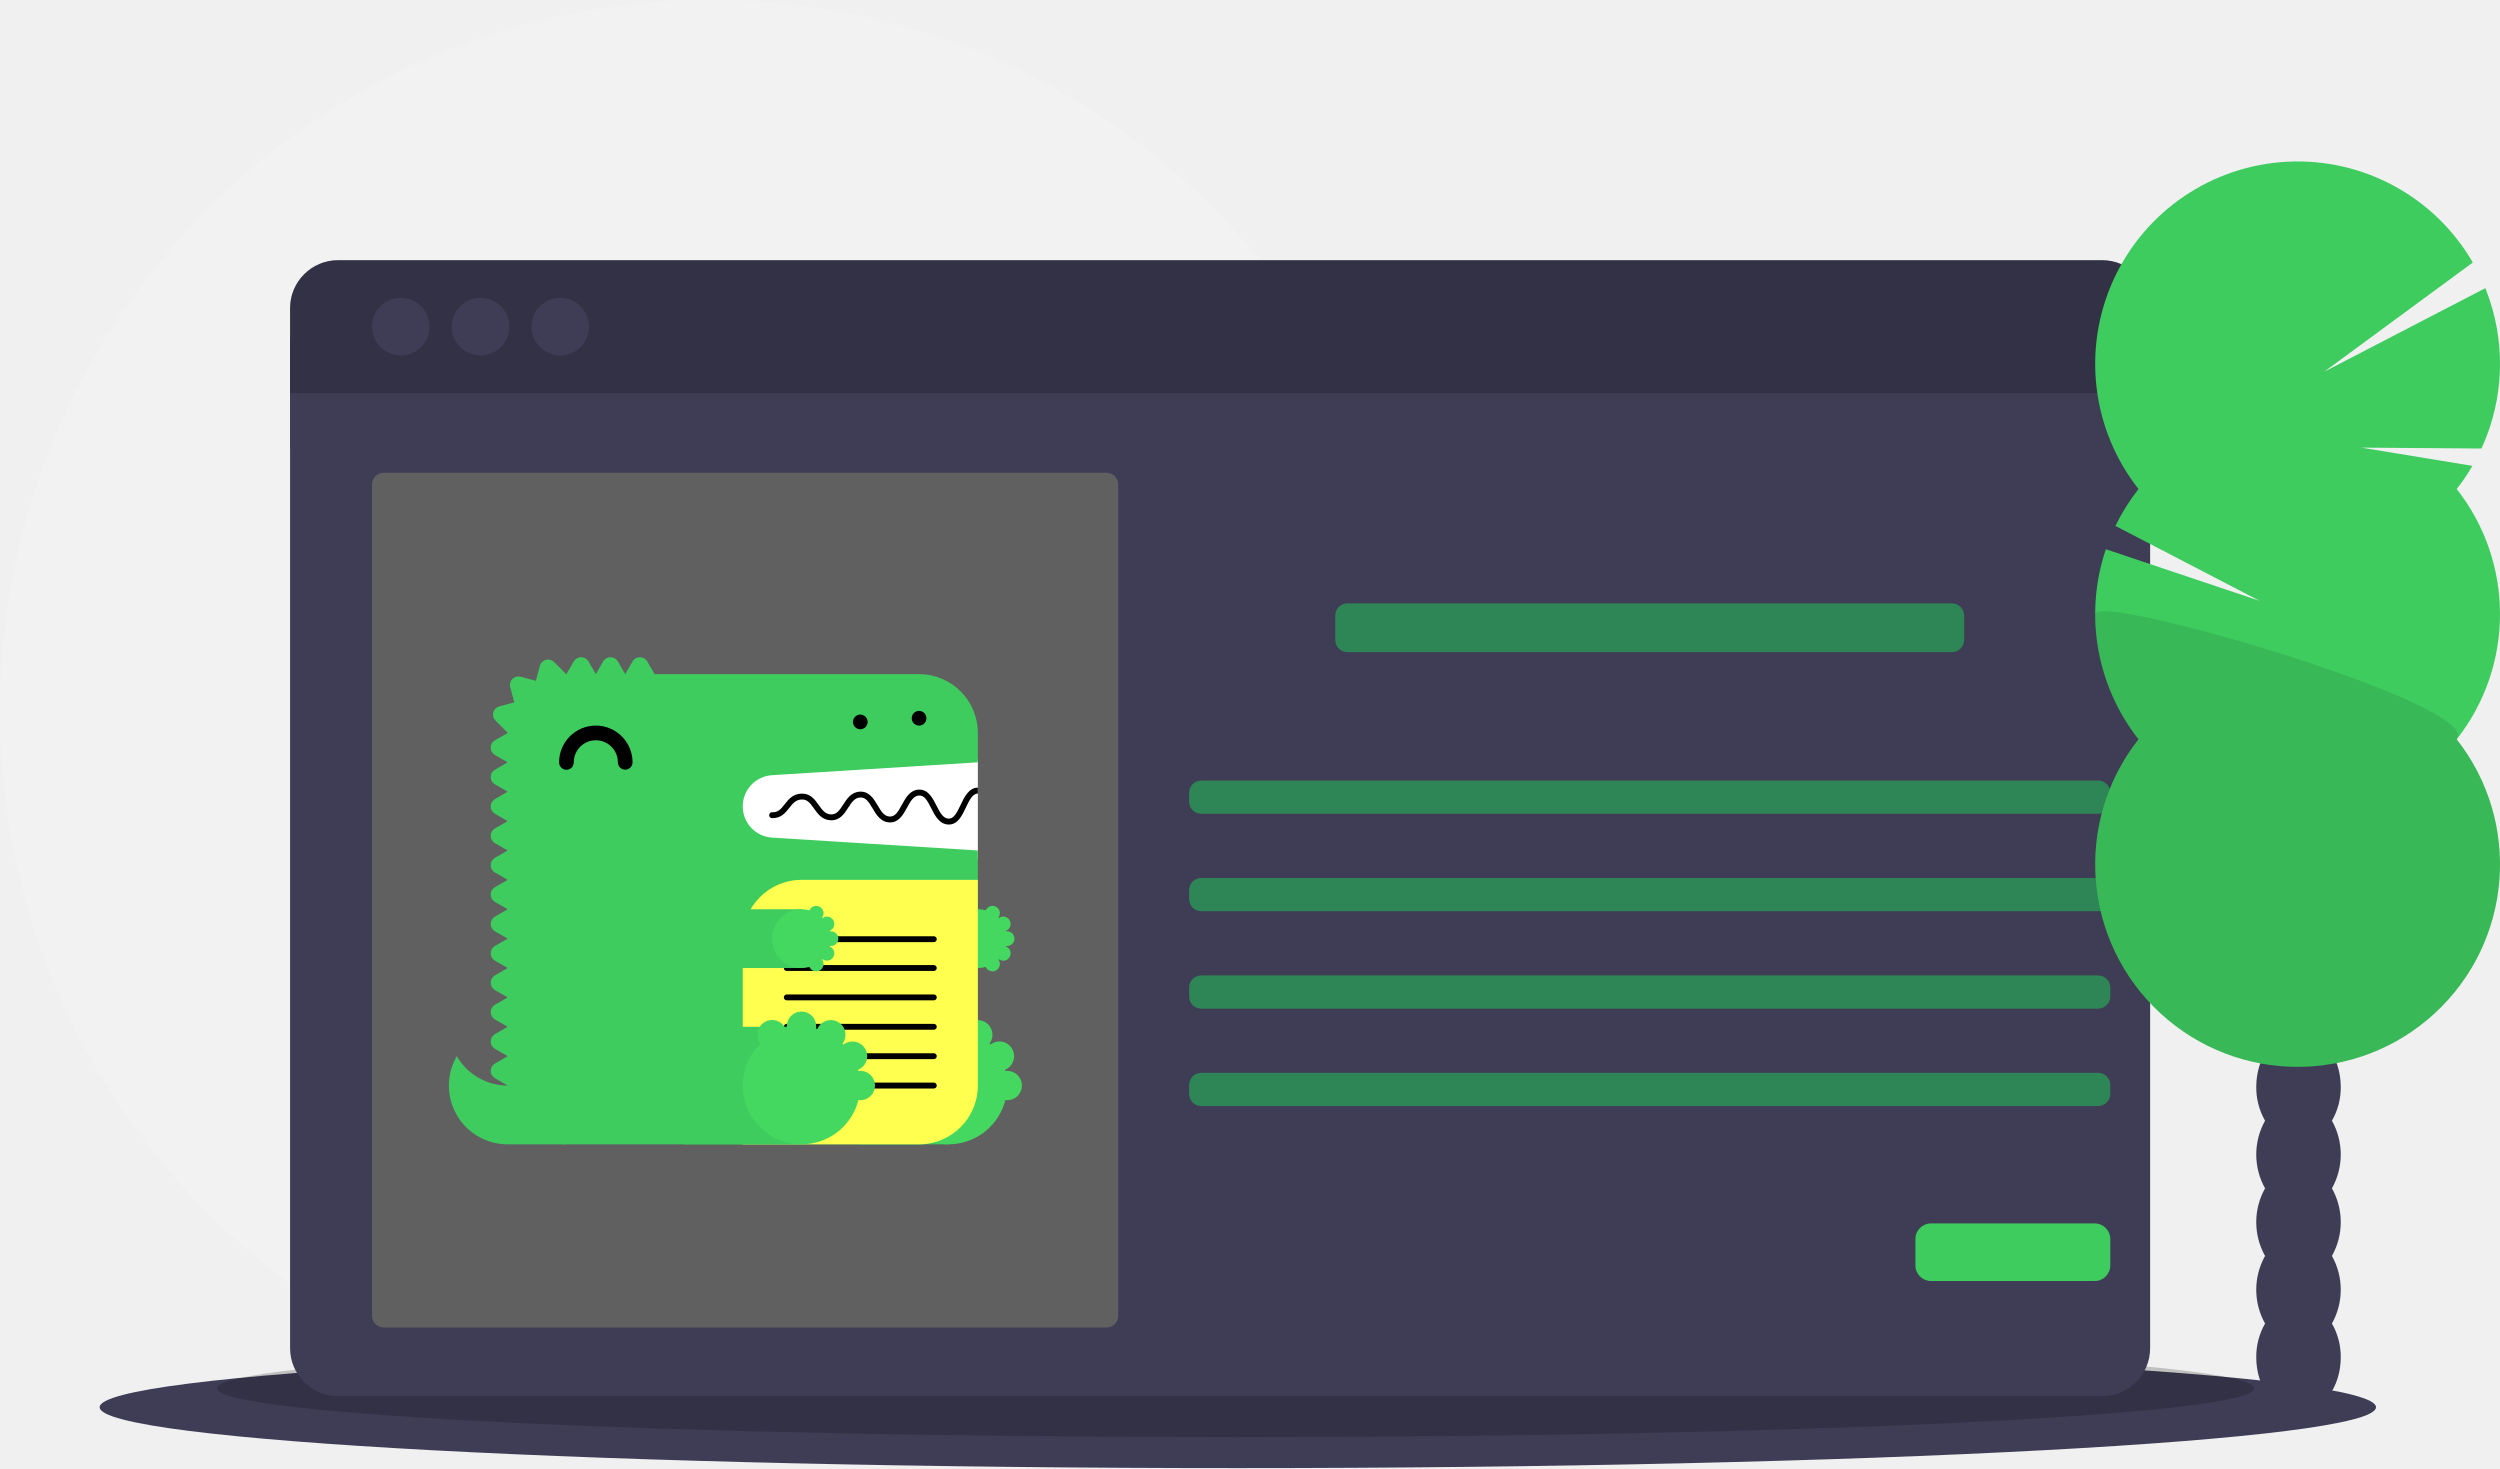
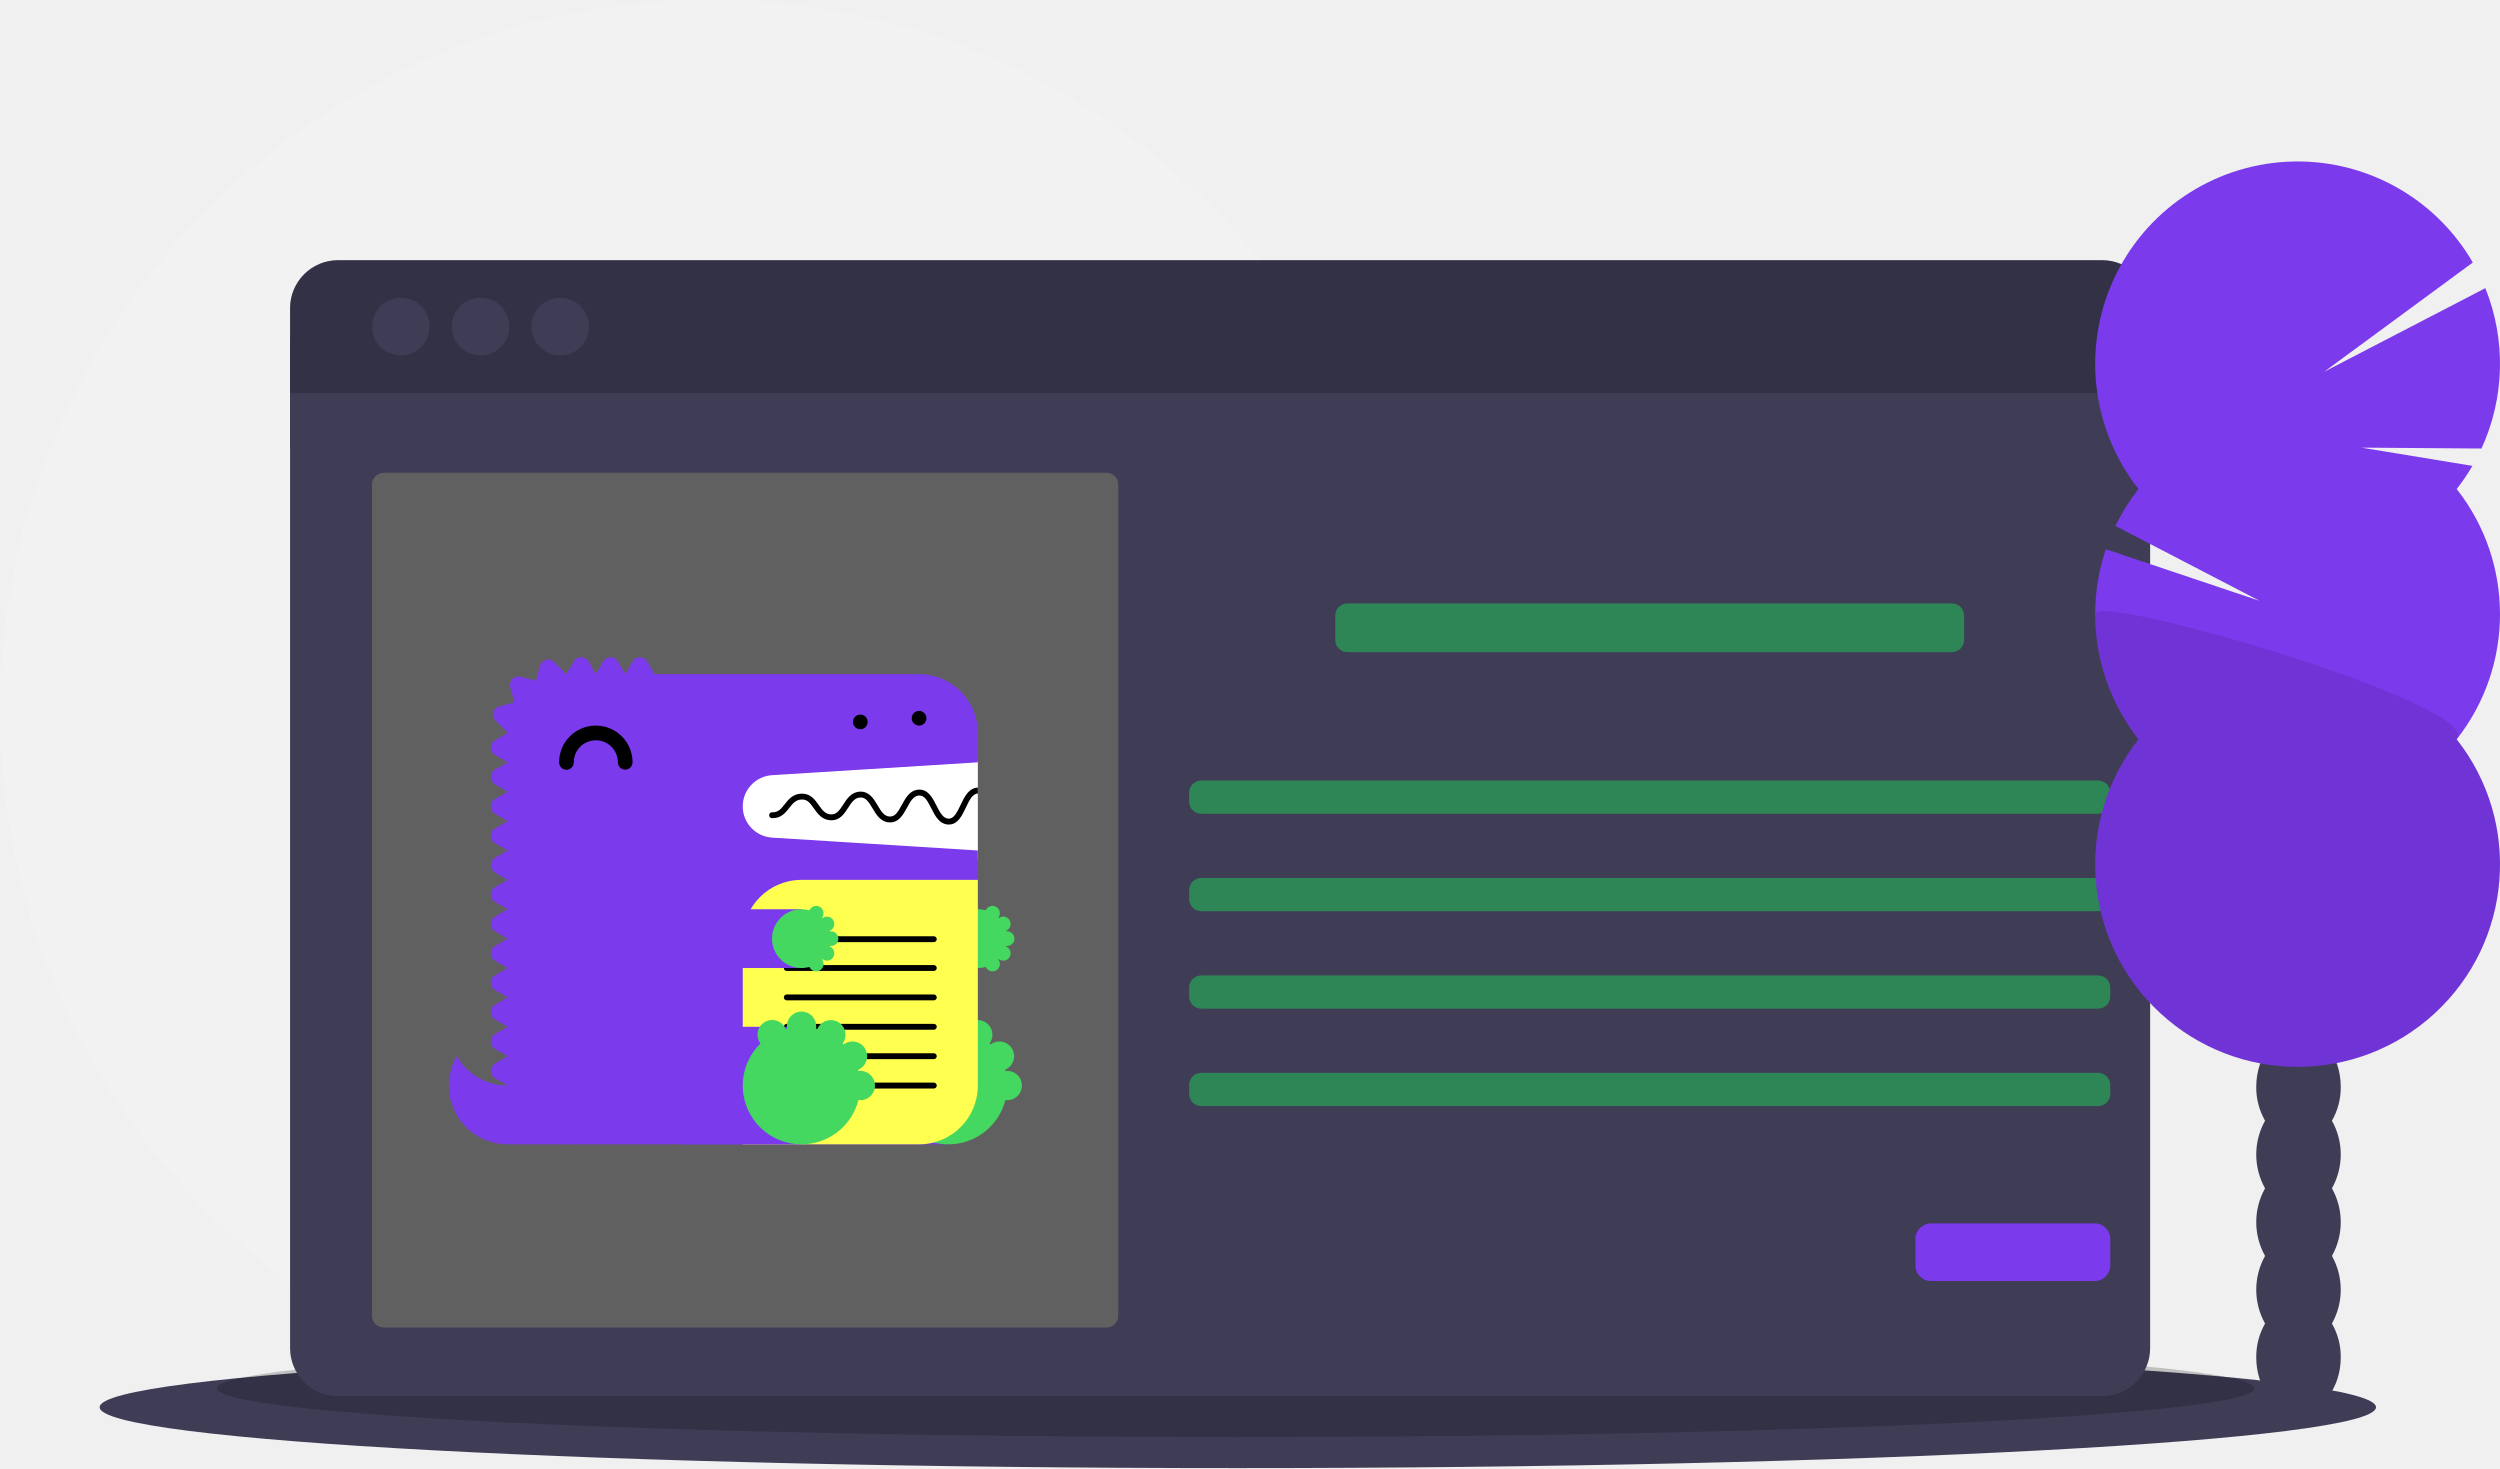
<svg xmlns="http://www.w3.org/2000/svg" width="1129" height="663" viewBox="0 0 1129 663">
  <circle cx="321" cy="321" r="321" fill="#f2f2f2" />
  <ellipse cx="559" cy="635.5" rx="514" ry="27.5" fill="#3f3d56" />
  <ellipse cx="558" cy="627" rx="460" ry="22" opacity="0.2" />
  <rect x="131" y="152.5" width="840" height="50" fill="#3f3d56" />
  <path d="M166.5,727.33A21.67,21.67,0,0,0,188.17,749H984.83A21.67,21.67,0,0,0,1006.5,727.33V296h-840Z" transform="translate(-35.5 -118.5)" fill="#3f3d56" />
  <path d="M984.83,236H188.17A21.67,21.67,0,0,0,166.5,257.67V296h840V257.67A21.67,21.67,0,0,0,984.83,236Z" transform="translate(-35.5 -118.5)" fill="#3f3d56" />
  <path d="M984.83,236H188.17A21.67,21.67,0,0,0,166.5,257.67V296h840V257.67A21.67,21.67,0,0,0,984.83,236Z" transform="translate(-35.5 -118.5)" opacity="0.2" />
  <circle cx="181" cy="147.5" r="13" fill="#3f3d56" />
  <circle cx="217" cy="147.5" r="13" fill="#3f3d56" />
  <circle cx="253" cy="147.5" r="13" fill="#3f3d56" />
  <rect x="168" y="213.5" width="337" height="386" rx="5.335" fill="#606060" />
  <rect x="603" y="272.5" width="284" height="22" rx="5.476" fill="#2e8555" />
  <rect x="537" y="352.5" width="416" height="15" rx="5.476" fill="#2e8555" />
  <rect x="537" y="396.5" width="416" height="15" rx="5.476" fill="#2e8555" />
  <rect x="537" y="440.5" width="416" height="15" rx="5.476" fill="#2e8555" />
  <rect x="537" y="484.5" width="416" height="15" rx="5.476" fill="#2e8555" />
-   <rect x="865" y="552.5" width="88" height="26" rx="7.028" fill="#3ecc5f" />
+   <rect x="865" y="552.5" width="88" height="26" rx="7.028" fill="#7C3AED" />
  <path d="M1088.603,624.616a30.114,30.114,0,0,0,3.983-15.266c0-13.797-8.544-24.981-19.083-24.981s-19.083,11.184-19.083,24.981a30.114,30.114,0,0,0,3.983,15.266,31.248,31.248,0,0,0,0,30.532,31.248,31.248,0,0,0,0,30.532,31.248,31.248,0,0,0,0,30.532,30.114,30.114,0,0,0-3.983,15.266c0,13.797,8.544,24.981,19.083,24.981s19.083-11.184,19.083-24.981a30.114,30.114,0,0,0-3.983-15.266,31.248,31.248,0,0,0,0-30.532,31.248,31.248,0,0,0,0-30.532,31.248,31.248,0,0,0,0-30.532Z" transform="translate(-35.5 -118.5)" fill="#3f3d56" />
  <ellipse cx="1038.003" cy="460.318" rx="19.083" ry="24.981" fill="#3f3d56" />
  <ellipse cx="1038.003" cy="429.786" rx="19.083" ry="24.981" fill="#3f3d56" />
-   <path d="M1144.939,339.345a91.611,91.611,0,0,0,7.107-10.461l-50.141-8.235,54.229.403a91.566,91.566,0,0,0,1.746-72.426l-72.754,37.741,67.097-49.321a91.413,91.413,0,1,0-150.971,102.298,91.458,91.458,0,0,0-10.425,16.669l65.087,33.814-69.4-23.292a91.46,91.46,0,0,0,14.738,85.837,91.406,91.406,0,1,0,143.689,0,91.418,91.418,0,0,0,0-113.029Z" transform="translate(-35.5 -118.5)" fill="#3ecc5f" fill-rule="evenodd" />
+   <path d="M1144.939,339.345a91.611,91.611,0,0,0,7.107-10.461l-50.141-8.235,54.229.403a91.566,91.566,0,0,0,1.746-72.426l-72.754,37.741,67.097-49.321a91.413,91.413,0,1,0-150.971,102.298,91.458,91.458,0,0,0-10.425,16.669l65.087,33.814-69.4-23.292a91.46,91.46,0,0,0,14.738,85.837,91.406,91.406,0,1,0,143.689,0,91.418,91.418,0,0,0,0-113.029Z" transform="translate(-35.5 -118.5)" fill="#7C3AED" fill-rule="evenodd" />
  <path d="M981.688,395.859a91.013,91.013,0,0,0,19.561,56.514,91.406,91.406,0,1,0,143.689,0C1157.19,436.821,981.688,385.6,981.688,395.859Z" transform="translate(-35.5 -118.5)" opacity="0.1" />
  <path d="M365.62,461.436H477.094v45.12H365.62Z" transform="translate(-35.5 -118.5)" fill="#fff" fill-rule="evenodd" />
-   <path d="M264.763,608.741a26.509,26.509,0,0,1-22.962-13.271,26.51,26.51,0,0,0,22.962,39.812H291.304V608.741Z" transform="translate(-35.5 -118.5)" fill="#3ecc5f" fill-rule="evenodd" />
-   <path d="M384.172,468.571l92.922-5.807V449.493a26.541,26.541,0,0,0-26.541-26.541H331.116l-3.318-5.746a3.83,3.83,0,0,0-6.635,0l-3.318,5.746-3.318-5.746a3.83,3.83,0,0,0-6.635,0l-3.318,5.746L301.257,417.205a3.83,3.83,0,0,0-6.635,0L291.304,422.951c-.029,0-.056.004-.086.004l-5.497-5.495a3.829,3.829,0,0,0-6.407,1.717l-1.817,6.773L270.607,424.103a3.83,3.83,0,0,0-4.691,4.693l1.845,6.891-6.771,1.814a3.832,3.832,0,0,0-1.72,6.41l5.497,5.497c0,.028-.004.056-.004.085l-5.746,3.318a3.83,3.83,0,0,0,0,6.635l5.746,3.318L259.016,466.081a3.83,3.83,0,0,0,0,6.635l5.746,3.318-5.746,3.318a3.83,3.83,0,0,0,0,6.635l5.746,3.318-5.746,3.318a3.83,3.83,0,0,0,0,6.635l5.746,3.318-5.746,3.318a3.83,3.83,0,0,0,0,6.635l5.746,3.318-5.746,3.318a3.83,3.83,0,0,0,0,6.635l5.746,3.318-5.746,3.318a3.83,3.83,0,0,0,0,6.635l5.746,3.318-5.746,3.318a3.83,3.83,0,0,0,0,6.635l5.746,3.318L259.016,558.976a3.83,3.83,0,0,0,0,6.635l5.746,3.318-5.746,3.318a3.83,3.83,0,0,0,0,6.635l5.746,3.318-5.746,3.318a3.83,3.83,0,0,0,0,6.635l5.746,3.318-5.746,3.318a3.83,3.83,0,0,0,0,6.635l5.746,3.318A26.541,26.541,0,0,0,291.304,635.283H450.553A26.541,26.541,0,0,0,477.094,608.741V502.575l-92.922-5.807a14.126,14.126,0,0,1,0-28.198" transform="translate(-35.5 -118.5)" fill="#3ecc5f" fill-rule="evenodd" />
-   <path d="M424.011,635.283h39.812V582.2H424.011Z" transform="translate(-35.5 -118.5)" fill="#3ecc5f" fill-rule="evenodd" />
+   <path d="M264.763,608.741a26.509,26.509,0,0,1-22.962-13.271,26.51,26.51,0,0,0,22.962,39.812H291.304V608.741Z" transform="translate(-35.5 -118.5)" fill="#7C3AED" fill-rule="evenodd" />
+   <path d="M384.172,468.571l92.922-5.807V449.493a26.541,26.541,0,0,0-26.541-26.541H331.116l-3.318-5.746a3.83,3.83,0,0,0-6.635,0l-3.318,5.746-3.318-5.746a3.83,3.83,0,0,0-6.635,0l-3.318,5.746L301.257,417.205a3.83,3.83,0,0,0-6.635,0L291.304,422.951c-.029,0-.056.004-.086.004l-5.497-5.495a3.829,3.829,0,0,0-6.407,1.717l-1.817,6.773L270.607,424.103a3.83,3.83,0,0,0-4.691,4.693l1.845,6.891-6.771,1.814a3.832,3.832,0,0,0-1.72,6.41l5.497,5.497c0,.028-.004.056-.004.085l-5.746,3.318a3.83,3.83,0,0,0,0,6.635l5.746,3.318L259.016,466.081a3.83,3.83,0,0,0,0,6.635l5.746,3.318-5.746,3.318a3.83,3.83,0,0,0,0,6.635l5.746,3.318-5.746,3.318a3.83,3.83,0,0,0,0,6.635l5.746,3.318-5.746,3.318a3.83,3.83,0,0,0,0,6.635l5.746,3.318-5.746,3.318a3.83,3.83,0,0,0,0,6.635l5.746,3.318-5.746,3.318a3.83,3.83,0,0,0,0,6.635l5.746,3.318-5.746,3.318a3.83,3.83,0,0,0,0,6.635l5.746,3.318L259.016,558.976a3.83,3.83,0,0,0,0,6.635l5.746,3.318-5.746,3.318a3.83,3.83,0,0,0,0,6.635l5.746,3.318-5.746,3.318a3.83,3.83,0,0,0,0,6.635l5.746,3.318-5.746,3.318a3.83,3.83,0,0,0,0,6.635l5.746,3.318A26.541,26.541,0,0,0,291.304,635.283H450.553A26.541,26.541,0,0,0,477.094,608.741V502.575l-92.922-5.807a14.126,14.126,0,0,1,0-28.198" transform="translate(-35.5 -118.5)" fill="#7C3AED" fill-rule="evenodd" />
+   <path d="M424.011,635.283h39.812V582.2H424.011Z" transform="translate(-35.5 -118.5)" fill="#7C3AED" fill-rule="evenodd" />
  <path d="M490.365,602.106a6.602,6.602,0,0,0-.848.085c-.05-.199-.098-.399-.154-.599A6.627,6.627,0,1,0,482.806,590.21q-.22-.225-.445-.446a6.624,6.624,0,1,0-11.397-6.564c-.196-.056-.394-.102-.591-.153a6.64,6.64,0,1,0-13.101,0c-.196.05-.394.097-.591.153a6.628,6.628,0,1,0-11.397,6.564,26.528,26.528,0,1,0,44.231,25.528,6.621,6.621,0,1,0,.848-13.186" transform="translate(-35.5 -118.5)" fill="#44d860" fill-rule="evenodd" />
-   <path d="M437.282,555.658H477.094V529.117H437.282Z" transform="translate(-35.5 -118.5)" fill="#3ecc5f" fill-rule="evenodd" />
+   <path d="M437.282,555.658H477.094V529.117H437.282Z" transform="translate(-35.5 -118.5)" fill="#7C3AED" fill-rule="evenodd" />
  <path d="M490.365,545.705a3.318,3.318,0,0,0,0-6.635,3.411,3.411,0,0,0-.423.042c-.027-.1-.049-.199-.077-.299a3.319,3.319,0,0,0-1.278-6.379,3.282,3.282,0,0,0-2.001.687q-.109-.113-.223-.223a3.282,3.282,0,0,0,.671-1.983,3.318,3.318,0,0,0-6.37-1.299,13.271,13.271,0,1,0,0,25.541,3.318,3.318,0,0,0,6.37-1.299,3.282,3.282,0,0,0-.671-1.983q.113-.109.223-.223a3.282,3.282,0,0,0,2.001.687,3.318,3.318,0,0,0,1.278-6.379c.028-.098.05-.199.077-.299a3.413,3.413,0,0,0,.423.042" transform="translate(-35.5 -118.5)" fill="#44d860" fill-rule="evenodd" />
  <path d="M317.845,466.081a3.318,3.318,0,0,1-3.318-3.318,9.953,9.953,0,1,0-19.906,0,3.318,3.318,0,1,1-6.635,0,16.588,16.588,0,1,1,33.177,0,3.318,3.318,0,0,1-3.318,3.318" transform="translate(-35.5 -118.5)" fill-rule="evenodd" />
  <path d="M370.928,635.283h79.624A26.541,26.541,0,0,0,477.094,608.741v-92.895H397.47a26.541,26.541,0,0,0-26.541,26.541Z" transform="translate(-35.5 -118.5)" fill="#ffff50" fill-rule="evenodd" />
  <path d="M457.214,556.985H390.808a1.327,1.327,0,0,1,0-2.654h66.407a1.327,1.327,0,0,1,0,2.654m0,26.541H390.808a1.327,1.327,0,1,1,0-2.654h66.407a1.327,1.327,0,0,1,0,2.654m0,26.541H390.808a1.327,1.327,0,1,1,0-2.654h66.407a1.327,1.327,0,0,1,0,2.654m0-66.107H390.808a1.327,1.327,0,0,1,0-2.654h66.407a1.327,1.327,0,0,1,0,2.654m0,26.295H390.808a1.327,1.327,0,0,1,0-2.654h66.407a1.327,1.327,0,0,1,0,2.654m0,26.541H390.808a1.327,1.327,0,0,1,0-2.654h66.407a1.327,1.327,0,0,1,0,2.654M477.094,474.191c-.016,0-.029-.008-.045-.007-4.101.139-6.041,4.241-7.753,7.86-1.786,3.782-3.168,6.241-5.432,6.167-2.507-.09-3.94-2.922-5.458-5.919-1.744-3.442-3.734-7.347-7.913-7.201-4.042.138-5.989,3.708-7.706,6.857-1.827,3.355-3.071,5.395-5.469,5.3-2.557-.093-3.916-2.395-5.489-5.06-1.753-2.967-3.78-6.304-7.878-6.189-3.973.137-5.925,3.165-7.648,5.839-1.822,2.827-3.099,4.549-5.527,4.447-2.618-.093-3.971-2.004-5.535-4.216-1.757-2.486-3.737-5.299-7.823-5.162-3.886.133-5.838,2.614-7.559,4.801-1.635,2.076-2.912,3.718-5.612,3.615a1.328,1.328,0,1,0-.096,2.654c4.004.134,6.032-2.389,7.793-4.628,1.562-1.985,2.91-3.699,5.564-3.789,2.556-.109,3.754,1.48,5.567,4.041,1.721,2.434,3.675,5.194,7.605,5.336,4.118.138,6.099-2.939,7.854-5.663,1.569-2.434,2.922-4.535,5.507-4.624,2.379-.089,3.675,1.792,5.501,4.885,1.721,2.916,3.671,6.219,7.68,6.365,4.147.143,6.15-3.477,7.895-6.682,1.512-2.771,2.938-5.388,5.466-5.476,2.379-.056,3.62,2.117,5.456,5.746,1.715,3.388,3.659,7.226,7.73,7.373l.224.004c4.066,0,5.996-4.081,7.704-7.689,1.512-3.198,2.942-6.211,5.397-6.334Z" transform="translate(-35.5 -118.5)" fill-rule="evenodd" />
-   <path d="M344.387,635.283h53.083V582.2H344.387Z" transform="translate(-35.5 -118.5)" fill="#3ecc5f" fill-rule="evenodd" />
+   <path d="M344.387,635.283h53.083V582.2H344.387Z" transform="translate(-35.5 -118.5)" fill="#7C3AED" fill-rule="evenodd" />
  <path d="M424.011,602.106a6.602,6.602,0,0,0-.848.085c-.05-.199-.098-.399-.154-.599A6.627,6.627,0,1,0,416.452,590.21q-.22-.225-.445-.446a6.624,6.624,0,1,0-11.397-6.564c-.196-.056-.394-.102-.591-.153a6.64,6.64,0,1,0-13.101,0c-.196.05-.394.097-.591.153a6.628,6.628,0,1,0-11.397,6.564,26.528,26.528,0,1,0,44.231,25.528,6.621,6.621,0,1,0,.848-13.186" transform="translate(-35.5 -118.5)" fill="#44d860" fill-rule="evenodd" />
-   <path d="M344.387,555.658h53.083V529.117H344.387Z" transform="translate(-35.5 -118.5)" fill="#3ecc5f" fill-rule="evenodd" />
+   <path d="M344.387,555.658h53.083V529.117H344.387Z" transform="translate(-35.5 -118.5)" fill="#7C3AED" fill-rule="evenodd" />
  <path d="M410.74,545.705a3.318,3.318,0,1,0,0-6.635,3.411,3.411,0,0,0-.423.042c-.027-.1-.049-.199-.077-.299a3.319,3.319,0,0,0-1.278-6.379,3.282,3.282,0,0,0-2.001.687q-.109-.113-.223-.223a3.282,3.282,0,0,0,.671-1.983,3.318,3.318,0,0,0-6.37-1.299,13.271,13.271,0,1,0,0,25.541,3.318,3.318,0,0,0,6.37-1.299,3.282,3.282,0,0,0-.671-1.983q.113-.109.223-.223a3.282,3.282,0,0,0,2.001.687,3.318,3.318,0,0,0,1.278-6.379c.028-.098.05-.199.077-.299a3.413,3.413,0,0,0,.423.042" transform="translate(-35.5 -118.5)" fill="#44d860" fill-rule="evenodd" />
  <path d="M424.011,447.834a3.603,3.603,0,0,1-.65-.066,3.344,3.344,0,0,1-.624-.186,3.447,3.447,0,0,1-.572-.305,5.027,5.027,0,0,1-.504-.411,3.887,3.887,0,0,1-.41-.504,3.275,3.275,0,0,1-.557-1.845,3.602,3.602,0,0,1,.066-.65,3.826,3.826,0,0,1,.184-.624,3.489,3.489,0,0,1,.307-.571,3.197,3.197,0,0,1,.914-.916,3.447,3.447,0,0,1,.572-.305,3.344,3.344,0,0,1,.624-.186,3.069,3.069,0,0,1,1.301,0,3.223,3.223,0,0,1,1.194.491,5.028,5.028,0,0,1,.504.411,4.88,4.88,0,0,1,.411.504,3.382,3.382,0,0,1,.305.571,3.478,3.478,0,0,1,.252,1.274A3.364,3.364,0,0,1,426.36,446.865a5.027,5.027,0,0,1-.504.411,3.306,3.306,0,0,1-1.845.557m26.541-1.659a3.388,3.388,0,0,1-2.35-.969,5.042,5.042,0,0,1-.41-.504,3.275,3.275,0,0,1-.557-1.845,3.387,3.387,0,0,1,.967-2.349,5.026,5.026,0,0,1,.504-.411,3.447,3.447,0,0,1,.572-.305,3.343,3.343,0,0,1,.624-.186,3.07,3.07,0,0,1,1.301,0,3.224,3.224,0,0,1,1.194.491,5.026,5.026,0,0,1,.504.411,3.388,3.388,0,0,1,.969,2.349,3.726,3.726,0,0,1-.066.65,3.374,3.374,0,0,1-.186.624,4.715,4.715,0,0,1-.305.571,4.88,4.88,0,0,1-.411.504,5.026,5.026,0,0,1-.504.411,3.305,3.305,0,0,1-1.845.557" transform="translate(-35.5 -118.5)" fill-rule="evenodd" />
</svg>
